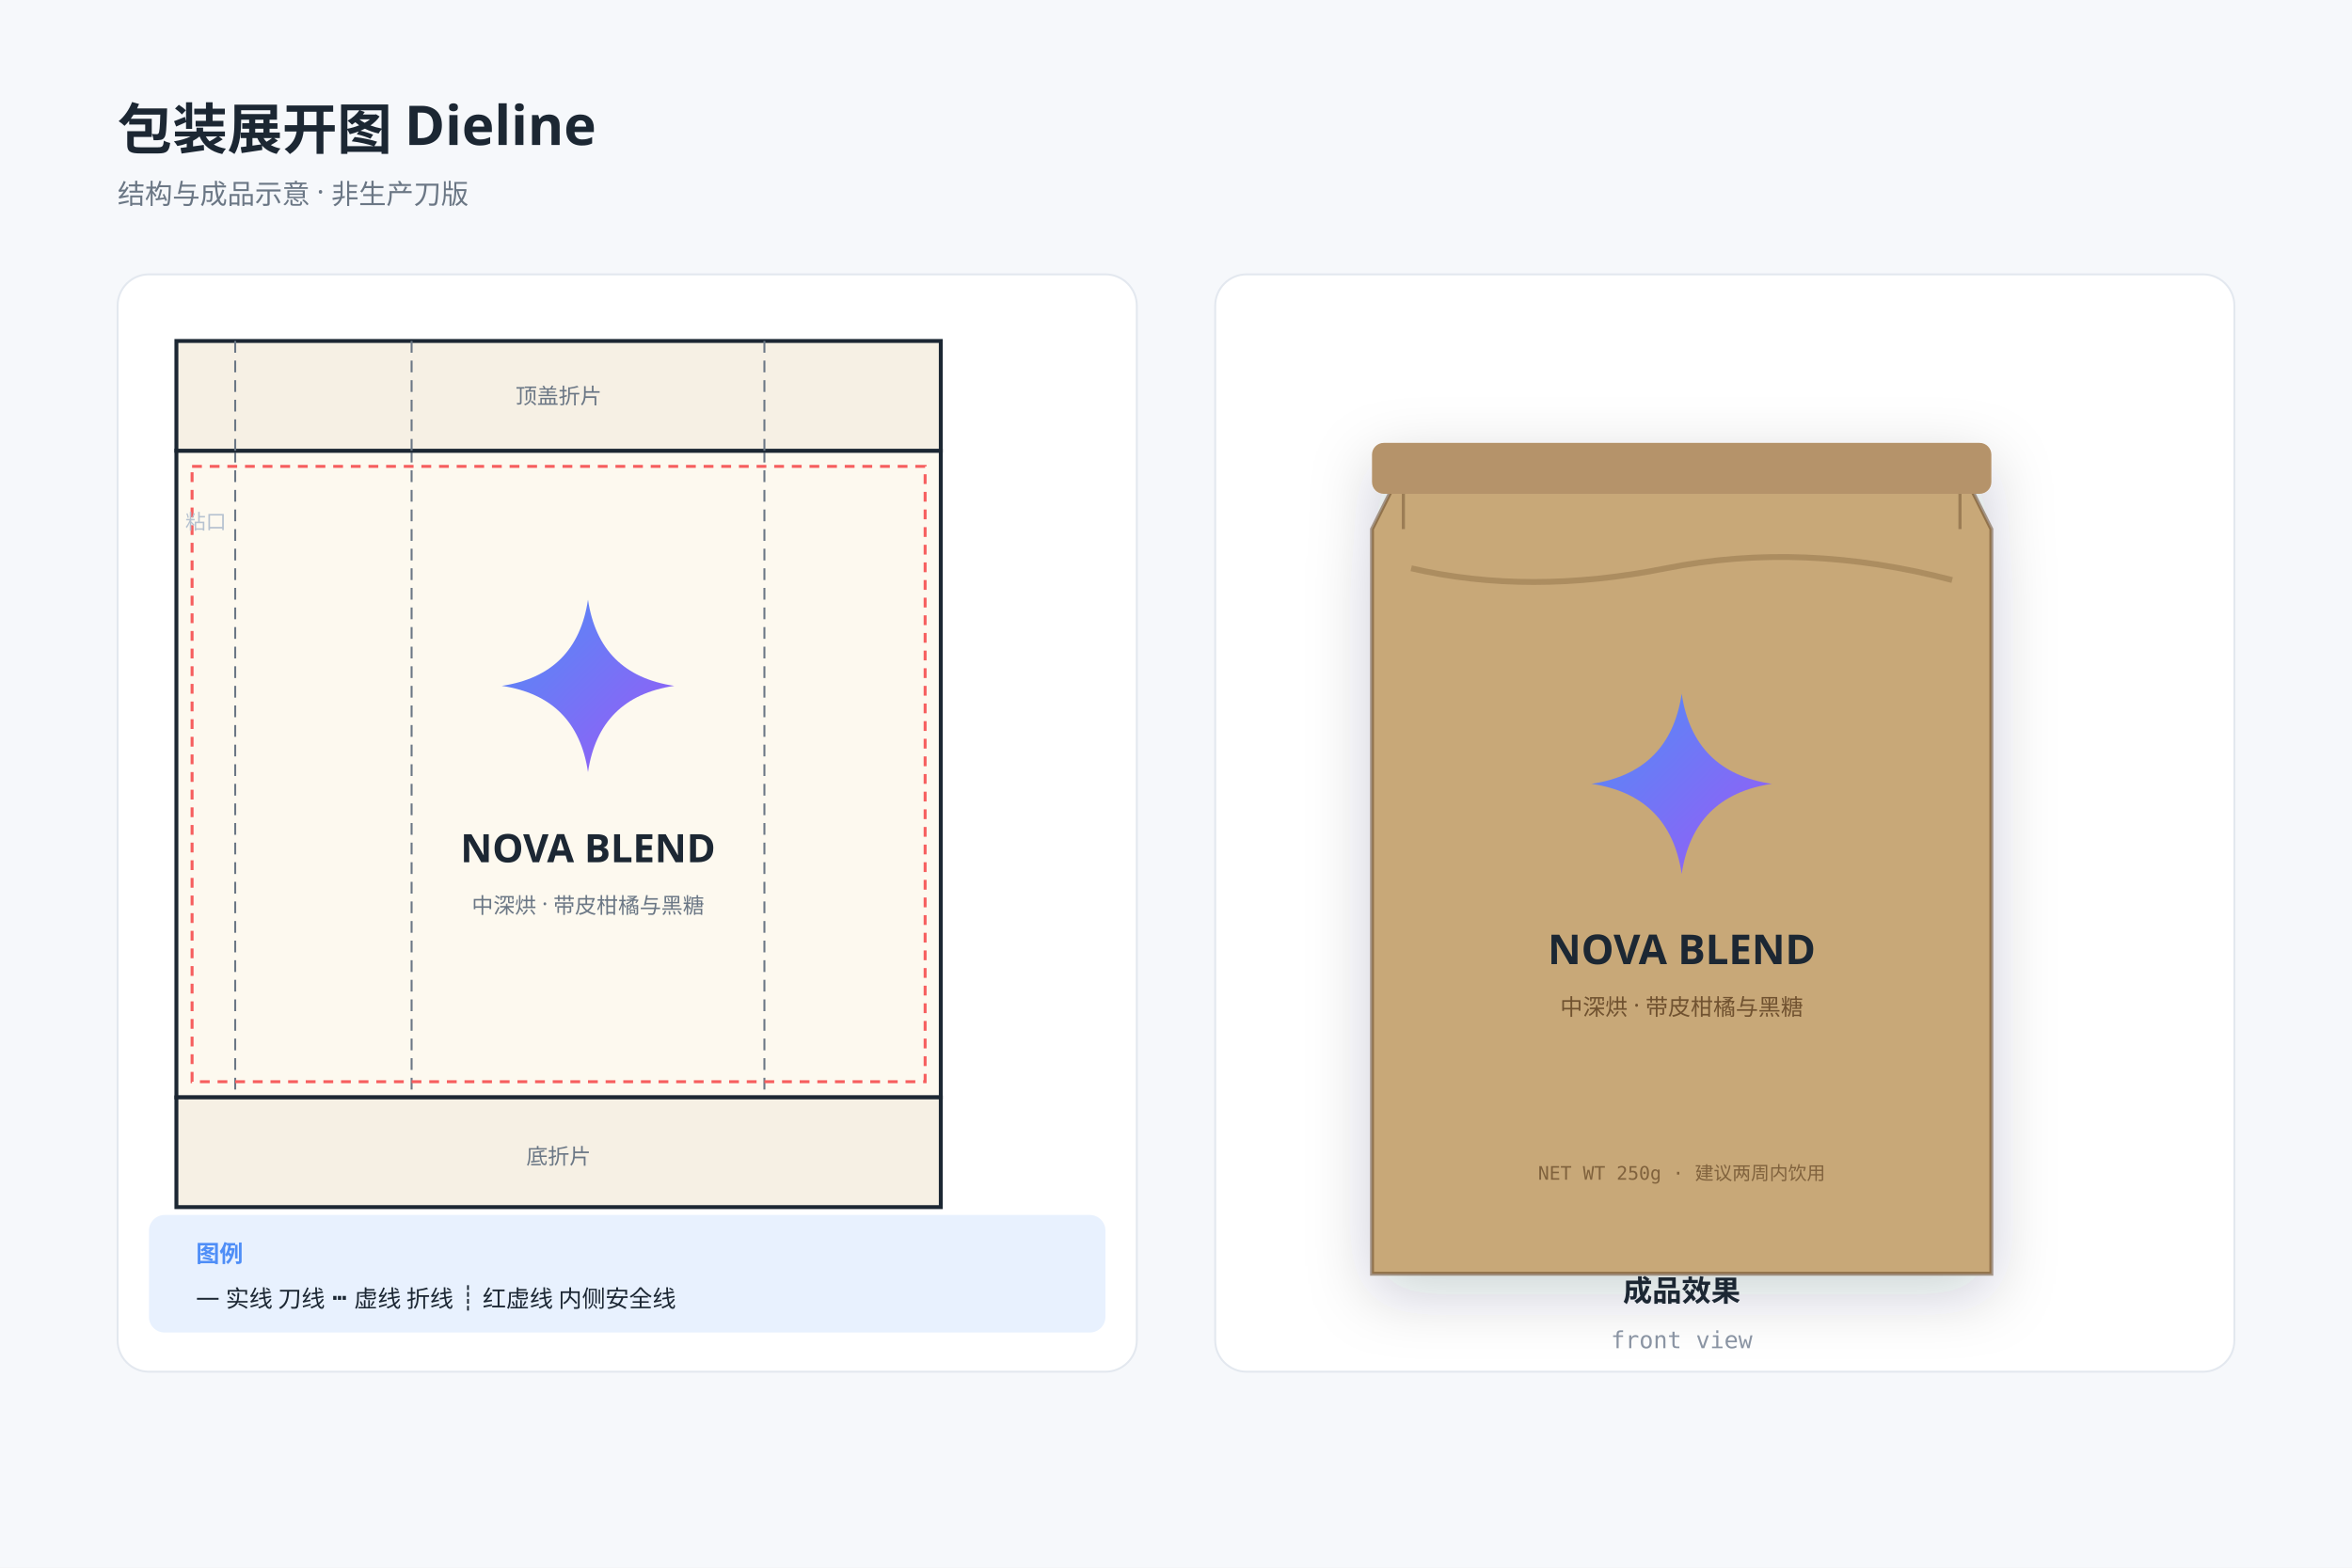
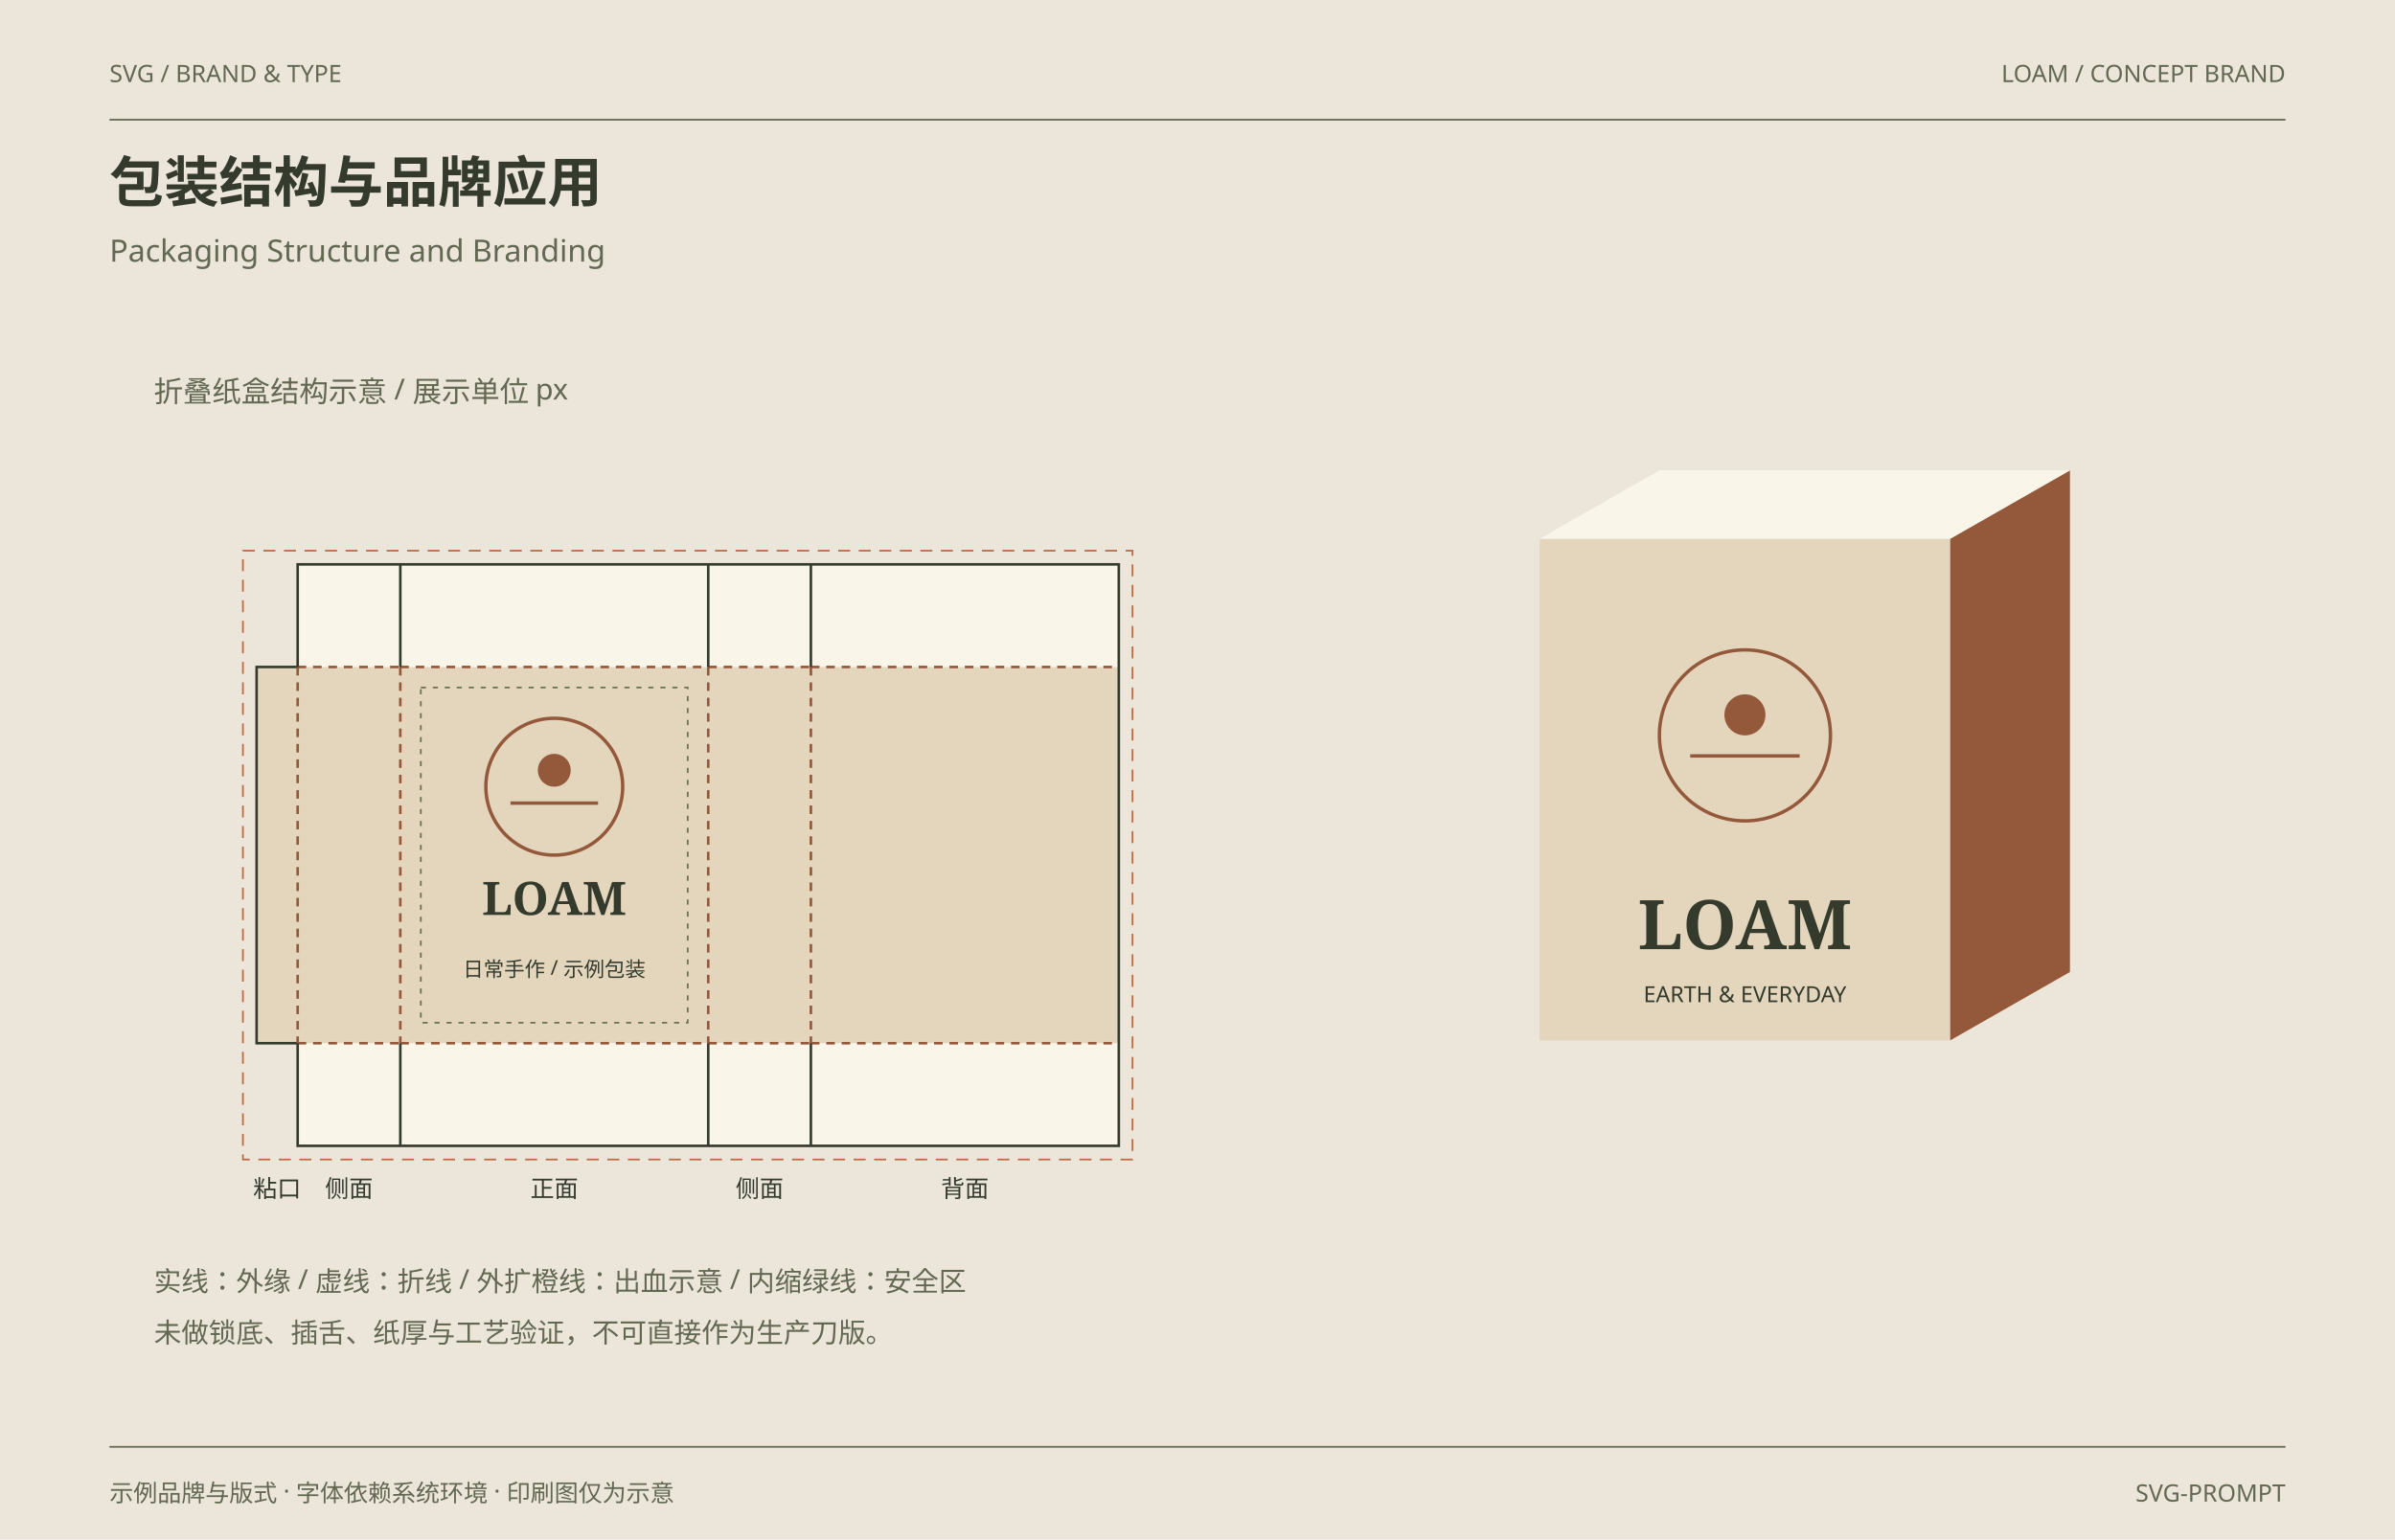
- <svg xmlns="http://www.w3.org/2000/svg" width="1200" height="800" viewBox="0 0 1200 800" font-family="PingFang SC, Hiragino Sans GB, Microsoft YaHei, sans-serif">
+ <svg xmlns="http://www.w3.org/2000/svg" width="1400" height="900" viewBox="0 0 1400 900" font-family="PingFang SC, Microsoft YaHei, sans-serif" role="img" aria-labelledby="title desc">
+   <rect x="0.000" y="0.000" width="1400.000" height="900.000" fill="#ebe5da" rx="0" />
+   <text x="64.000" y="48.000" font-size="14" fill="#626852" text-anchor="start" font-weight="400">SVG / BRAND &amp; TYPE</text>
+   <text x="1336.000" y="48.000" font-size="14" fill="#626852" text-anchor="end" font-weight="400">LOAM / CONCEPT BRAND</text>
+   <line x1="64.000" y1="70.000" x2="1336.000" y2="70.000" stroke="#626852" stroke-width="1" />
+   <text x="64.000" y="118.000" font-size="32" fill="#343b2d" text-anchor="start" font-weight="700">包装结构与品牌应用</text>
+   <text x="64.000" y="153.000" font-size="18" fill="#626852" text-anchor="start" font-weight="400">Packaging Structure and Branding</text>
+   <line x1="64.000" y1="846.000" x2="1336.000" y2="846.000" stroke="#626852" stroke-width="1" />
+   <text x="64.000" y="878.000" font-size="14" fill="#626852" text-anchor="start" font-weight="400">示例品牌与版式 · 字体依赖系统环境 · 印刷图仅为示意</text>
+   <text x="1336.000" y="878.000" font-size="14" fill="#626852" text-anchor="end" font-weight="400">SVG-PROMPT</text>
  <defs>
-     <linearGradient id="bg1" x1="0" y1="0" x2="1" y2="1">
-       <stop offset="0" stop-color="#4f8ef7" />
-       <stop offset="1" stop-color="#9b59f5" />
-     </linearGradient>
-     <filter id="psh2" x="-20%" y="-20%" width="140%" height="150%">
-       <feDropShadow dx="0" dy="10" stdDeviation="16" flood-color="#1c2733" flood-opacity="0.2" />
-     </filter>
+     <symbol id="nova-mark" viewBox="0 0 6 6">
+       <path d="M0 0 L2 0 L6 4 L6 6 L4 6 L0 2 Z M4 0 L6 0 L6 2 Z M0 4 L0 6 L2 6 Z" />
+     </symbol>
+     <symbol id="nova-wordmark" viewBox="0 0 266 60">
+       <path d="M0 0 H12 L42 38 V0 H54 V60 H42 L12 22 V60 H0 Z" transform="translate(0 0)" fill-rule="evenodd" />
+       <path d="M12 0 H44 L56 12 V48 L44 60 H12 L0 48 V12 Z M17 12 L12 17 V43 L17 48 H39 L44 43 V17 L39 12 Z" transform="translate(66 0)" fill-rule="evenodd" />
+       <path d="M0 0 H14 L30 43 L46 0 H60 L38 60 H22 Z" transform="translate(134 0)" fill-rule="evenodd" />
+       <path d="M0 60 L22 0 H38 L60 60 H45 L40 45 H20 L15 60 Z M26 30 H34 L30 17 Z" transform="translate(206 0)" fill-rule="evenodd" />
+     </symbol>
  </defs>
-   <rect width="1200" height="800" fill="#f6f8fb" />
-   <text x="60" y="76" font-size="28" font-weight="700" fill="#1c2733">包装展开图 Dieline</text>
-   <text x="60" y="104" font-size="14" fill="#6b7785">结构与成品示意 · 非生产刀版</text>
-   <g>
-     <rect x="60" y="140" width="520" height="560" rx="16" fill="#ffffff" stroke="#e3e8ef" />
-     <rect x="90" y="230" width="390" height="330" fill="#fdf9ef" stroke="#1c2733" stroke-width="2" />
-     <line x1="120" y1="230" x2="120" y2="560" stroke="#6b7785" stroke-dasharray="6 4" />
-     <line x1="210" y1="230" x2="210" y2="560" stroke="#6b7785" stroke-dasharray="6 4" />
-     <line x1="390" y1="230" x2="390" y2="560" stroke="#6b7785" stroke-dasharray="6 4" />
-     <rect x="90" y="174" width="390" height="56" fill="#f6f0e4" stroke="#1c2733" stroke-width="2" />
-     <line x1="120" y1="174" x2="120" y2="230" stroke="#6b7785" stroke-dasharray="6 4" />
-     <line x1="210" y1="174" x2="210" y2="230" stroke="#6b7785" stroke-dasharray="6 4" />
-     <line x1="390" y1="174" x2="390" y2="230" stroke="#6b7785" stroke-dasharray="6 4" />
-     <text x="285" y="206" font-size="11" fill="#6b7785" text-anchor="middle">顶盖折片</text>
-     <rect x="90" y="560" width="390" height="56" fill="#f6f0e4" stroke="#1c2733" stroke-width="2" />
-     <text x="285" y="594" font-size="11" fill="#6b7785" text-anchor="middle">底折片</text>
-     <rect x="98" y="238" width="374" height="314" fill="none" stroke="#f65e5e" stroke-dasharray="5 4" stroke-width="1.5" />
-     <path d="M 300 306 Q 305.72 344.28 344 350 Q 305.72 355.72 300 394 Q 294.28 355.72 256 350 Q 294.28 344.28 300 306 Z" fill="url(#bg1)" />
-     <text x="300" y="440" font-size="20" fill="#1c2733" text-anchor="middle" font-weight="700">NOVA BLEND</text>
-     <text x="300" y="466" font-size="11" fill="#6b7785" text-anchor="middle">中深烘 · 带皮柑橘与黑糖</text>
-     <text x="105" y="270" font-size="10.5" fill="#b6c2d0" text-anchor="middle">粘口</text>
-     <rect x="76" y="620" width="488" height="60" rx="8" fill="#e8f1fe" />
-     <text x="100" y="644" font-size="12" fill="#4f8ef7" text-anchor="start" font-weight="700">图例</text>
-     <text x="100" y="666" font-size="12" fill="#1c2733" text-anchor="start">— 实线 刀线   ┅ 虚线 折线   ┊ 红虚线 内侧安全线</text>
-   </g>
-   <g>
-     <rect x="620" y="140" width="520" height="560" rx="16" fill="#ffffff" stroke="#e3e8ef" />
-     <g filter="url(#psh2)">
-       <path d="M 700 270 L 716 238 L 1000 238 L 1016 270 L 1016 650 L 700 650 Z" fill="#c8a878" stroke="rgba(90,60,30,0.5)" stroke-width="2" />
-       <path d="M 716 238 L 716 270 M 1000 238 L 1000 270" stroke="rgba(90,60,30,0.4)" stroke-width="1.6" />
-       <rect x="700" y="226" width="316" height="26" rx="6" fill="#b5936a" />
-       <path d="M 720 290 q 60 14 130 0 t 146 6" stroke="rgba(90,60,30,0.25)" stroke-width="3" fill="none" />
-     </g>
-     <path d="M 858 354 Q 863.98 394.02 904 400 Q 863.98 405.98 858 446 Q 852.02 405.98 812 400 Q 852.02 394.02 858 354 Z" fill="url(#bg1)" />
-     <text x="858" y="492" font-size="21" fill="#1c2733" text-anchor="middle" font-weight="700">NOVA BLEND</text>
-     <text x="858" y="518" font-size="11.5" fill="rgba(90,60,30,0.8)" text-anchor="middle">中深烘 · 带皮柑橘与黑糖</text>
-     <text x="858" y="602" font-size="9.5" fill="rgba(90,60,30,0.65)" text-anchor="middle" font-family="SFMono-Regular, Menlo, monospace">NET WT 250g · 建议两周内饮用</text>
-     <text x="858" y="664" font-size="15" fill="#1c2733" text-anchor="middle" font-weight="600">成品效果</text>
-     <text x="858" y="688" font-size="12" fill="#8a94a3" text-anchor="middle" font-family="SFMono-Regular, Menlo, monospace">front view</text>
-   </g>
+   <text x="90.000" y="235.000" font-size="17" fill="#626852" text-anchor="start" font-weight="400">折叠纸盒结构示意 / 展示单位 px</text>
+   <rect x="142.000" y="322.000" width="520.000" height="356.000" fill="none" rx="0" stroke="#ba6c43" stroke-dasharray="7 5" data-bleed="8" />
+   <rect x="150.000" y="390.000" width="24.000" height="220.000" fill="#e4d6bd" rx="0" data-panel-width="24" />
+   <text x="162.000" y="700.000" font-size="14" fill="#343b2d" text-anchor="middle" font-weight="400">粘口</text>
+   <rect x="174.000" y="390.000" width="60.000" height="220.000" fill="#e4d6bd" rx="0" data-panel-width="60" />
+   <text x="204.000" y="700.000" font-size="14" fill="#343b2d" text-anchor="middle" font-weight="400">侧面</text>
+   <rect x="174.000" y="330.000" width="60.000" height="60.000" fill="#faf5e9" rx="0" />
+   <rect x="174.000" y="610.000" width="60.000" height="60.000" fill="#faf5e9" rx="0" />
+   <line x1="174.000" y1="390.000" x2="234.000" y2="390.000" stroke="#94583b" stroke-width="1.5" stroke-dasharray="5 4" />
+   <line x1="174.000" y1="610.000" x2="234.000" y2="610.000" stroke="#94583b" stroke-width="1.5" stroke-dasharray="5 4" />
+   <rect x="234.000" y="390.000" width="180.000" height="220.000" fill="#e4d6bd" rx="0" data-panel-width="180" />
+   <text x="324.000" y="700.000" font-size="14" fill="#343b2d" text-anchor="middle" font-weight="400">正面</text>
+   <rect x="234.000" y="330.000" width="180.000" height="60.000" fill="#faf5e9" rx="0" />
+   <rect x="234.000" y="610.000" width="180.000" height="60.000" fill="#faf5e9" rx="0" />
+   <line x1="234.000" y1="390.000" x2="414.000" y2="390.000" stroke="#94583b" stroke-width="1.5" stroke-dasharray="5 4" />
+   <line x1="234.000" y1="610.000" x2="414.000" y2="610.000" stroke="#94583b" stroke-width="1.5" stroke-dasharray="5 4" />
+   <rect x="246.000" y="402.000" width="156.000" height="196.000" fill="none" rx="0" stroke="#69734f" stroke-dasharray="3 4" data-safety="12" />
+   <circle cx="324.0" cy="460.0" r="40.0" fill="none" stroke="#94583b" stroke-width="2" />
+   <line x1="298.400" y1="469.600" x2="349.600" y2="469.600" stroke="#94583b" stroke-width="2" />
+   <circle cx="324.0" cy="450.4" r="9.6" fill="#94583b" />
+   <text x="324.000" y="535.000" font-size="27" fill="#343b2d" text-anchor="middle" font-weight="700" font-family="Georgia, serif">LOAM</text>
+   <text x="324.000" y="571.000" font-size="12" fill="#343b2d" text-anchor="middle" font-weight="400">日常手作 / 示例包装</text>
+   <rect x="414.000" y="390.000" width="60.000" height="220.000" fill="#e4d6bd" rx="0" data-panel-width="60" />
+   <text x="444.000" y="700.000" font-size="14" fill="#343b2d" text-anchor="middle" font-weight="400">侧面</text>
+   <rect x="414.000" y="330.000" width="60.000" height="60.000" fill="#faf5e9" rx="0" />
+   <rect x="414.000" y="610.000" width="60.000" height="60.000" fill="#faf5e9" rx="0" />
+   <line x1="414.000" y1="390.000" x2="474.000" y2="390.000" stroke="#94583b" stroke-width="1.5" stroke-dasharray="5 4" />
+   <line x1="414.000" y1="610.000" x2="474.000" y2="610.000" stroke="#94583b" stroke-width="1.5" stroke-dasharray="5 4" />
+   <rect x="474.000" y="390.000" width="180.000" height="220.000" fill="#e4d6bd" rx="0" data-panel-width="180" />
+   <text x="564.000" y="700.000" font-size="14" fill="#343b2d" text-anchor="middle" font-weight="400">背面</text>
+   <rect x="474.000" y="330.000" width="180.000" height="60.000" fill="#faf5e9" rx="0" />
+   <rect x="474.000" y="610.000" width="180.000" height="60.000" fill="#faf5e9" rx="0" />
+   <line x1="474.000" y1="390.000" x2="654.000" y2="390.000" stroke="#94583b" stroke-width="1.5" stroke-dasharray="5 4" />
+   <line x1="474.000" y1="610.000" x2="654.000" y2="610.000" stroke="#94583b" stroke-width="1.5" stroke-dasharray="5 4" />
+   <path d="M150 390 H174 V330 H654 V670 H174 V610 H150 Z" fill="none" stroke="#343b2d" stroke-width="1.5" data-cut-outline="true" />
+   <line x1="174.000" y1="390.000" x2="174.000" y2="610.000" stroke="#94583b" stroke-width="1.5" stroke-dasharray="5 4" data-fold="vertical" />
+   <line x1="234.000" y1="390.000" x2="234.000" y2="610.000" stroke="#94583b" stroke-width="1.5" stroke-dasharray="5 4" data-fold="vertical" />
+   <line x1="234.000" y1="330.000" x2="234.000" y2="390.000" stroke="#343b2d" stroke-width="1.5" />
+   <line x1="234.000" y1="610.000" x2="234.000" y2="670.000" stroke="#343b2d" stroke-width="1.5" />
+   <line x1="414.000" y1="390.000" x2="414.000" y2="610.000" stroke="#94583b" stroke-width="1.5" stroke-dasharray="5 4" data-fold="vertical" />
+   <line x1="414.000" y1="330.000" x2="414.000" y2="390.000" stroke="#343b2d" stroke-width="1.5" />
+   <line x1="414.000" y1="610.000" x2="414.000" y2="670.000" stroke="#343b2d" stroke-width="1.5" />
+   <line x1="474.000" y1="390.000" x2="474.000" y2="610.000" stroke="#94583b" stroke-width="1.5" stroke-dasharray="5 4" data-fold="vertical" />
+   <line x1="474.000" y1="330.000" x2="474.000" y2="390.000" stroke="#343b2d" stroke-width="1.5" />
+   <line x1="474.000" y1="610.000" x2="474.000" y2="670.000" stroke="#343b2d" stroke-width="1.5" />
+   <rect x="900.000" y="315.000" width="240.000" height="293.333" fill="#e4d6bd" rx="0" data-front-aspect="180/220" />
+   <path d="M1140 315 L1210 275 L1210 568.333 L1140 608.333 Z" fill="#94583b" stroke="none" stroke-width="1" />
+   <path d="M900 315 L970 275 L1210 275 L1140 315 Z" fill="#faf5e9" stroke="none" stroke-width="1" />
+   <circle cx="1020.0" cy="430.0" r="50.0" fill="none" stroke="#94583b" stroke-width="2" />
+   <line x1="988.000" y1="442.000" x2="1052.000" y2="442.000" stroke="#94583b" stroke-width="2" />
+   <circle cx="1020.0" cy="418.0" r="12.0" fill="#94583b" />
+   <text x="1020.000" y="555.000" font-size="40" fill="#343b2d" text-anchor="middle" font-weight="700" font-family="Georgia, serif">LOAM</text>
+   <text x="1020.000" y="586.000" font-size="13" fill="#343b2d" text-anchor="middle" font-weight="400">EARTH &amp; EVERYDAY</text>
+   <text x="90.000" y="755.000" font-size="16" fill="#626852" text-anchor="start" font-weight="400">实线：外缘 / 虚线：折线 / 外扩橙线：出血示意 / 内缩绿线：安全区</text>
+   <text x="90.000" y="785.000" font-size="16" fill="#626852" text-anchor="start" font-weight="400">未做锁底、插舌、纸厚与工艺验证，不可直接作为生产刀版。</text>
</svg>
